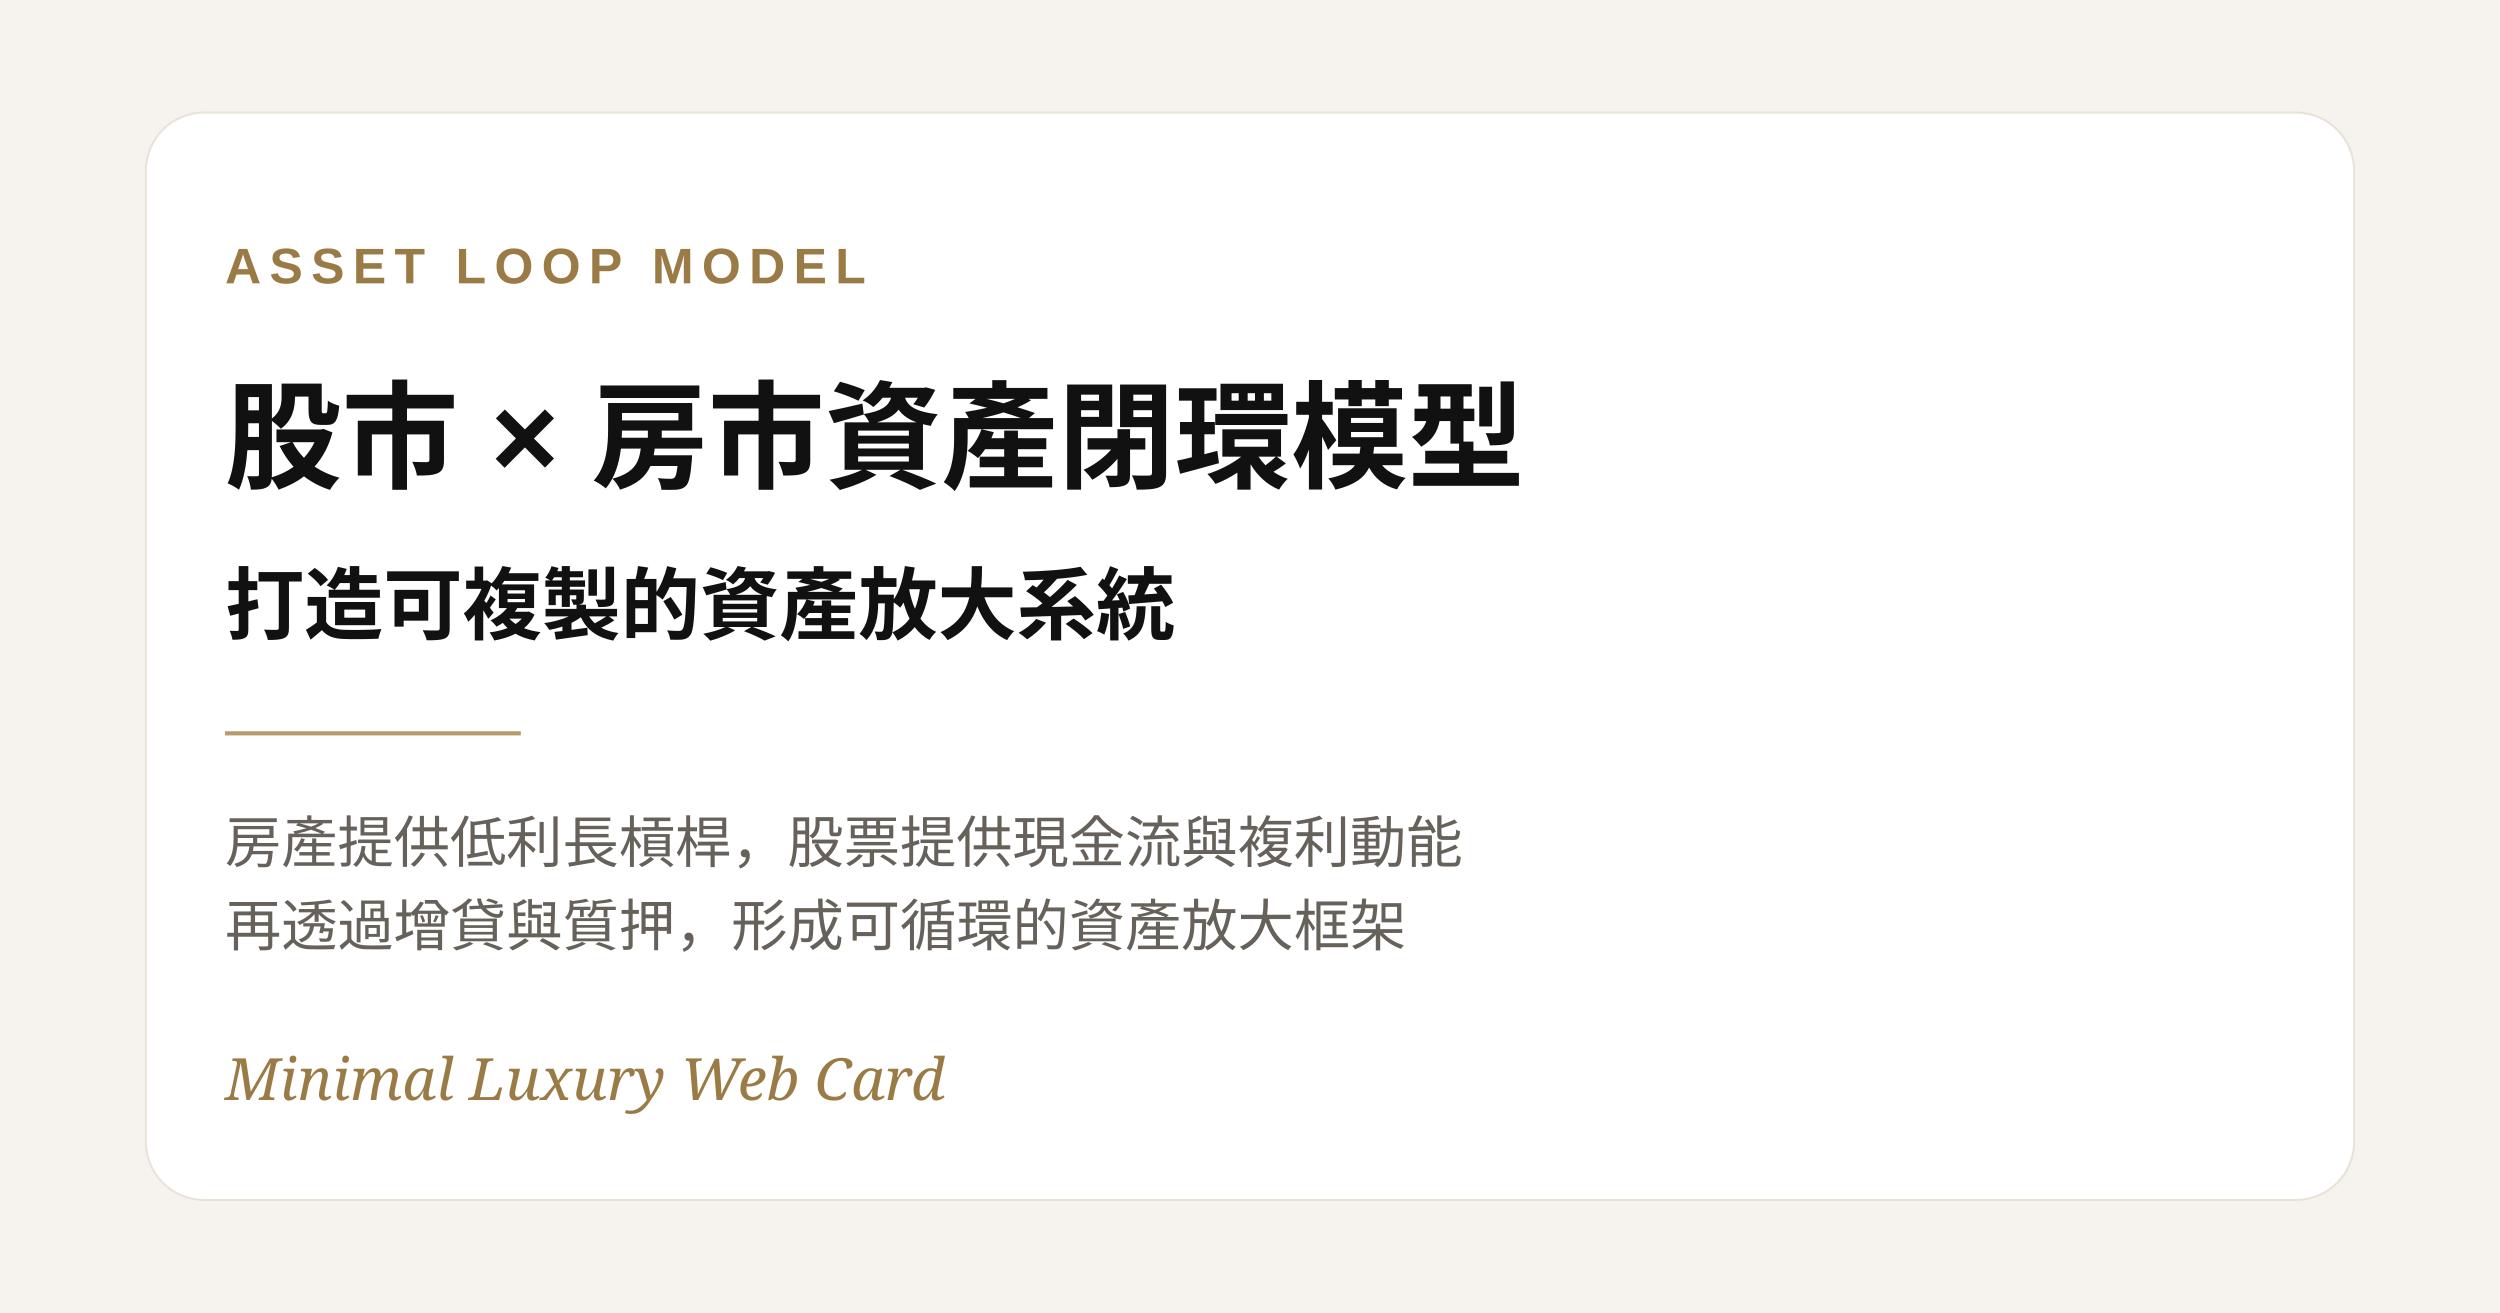
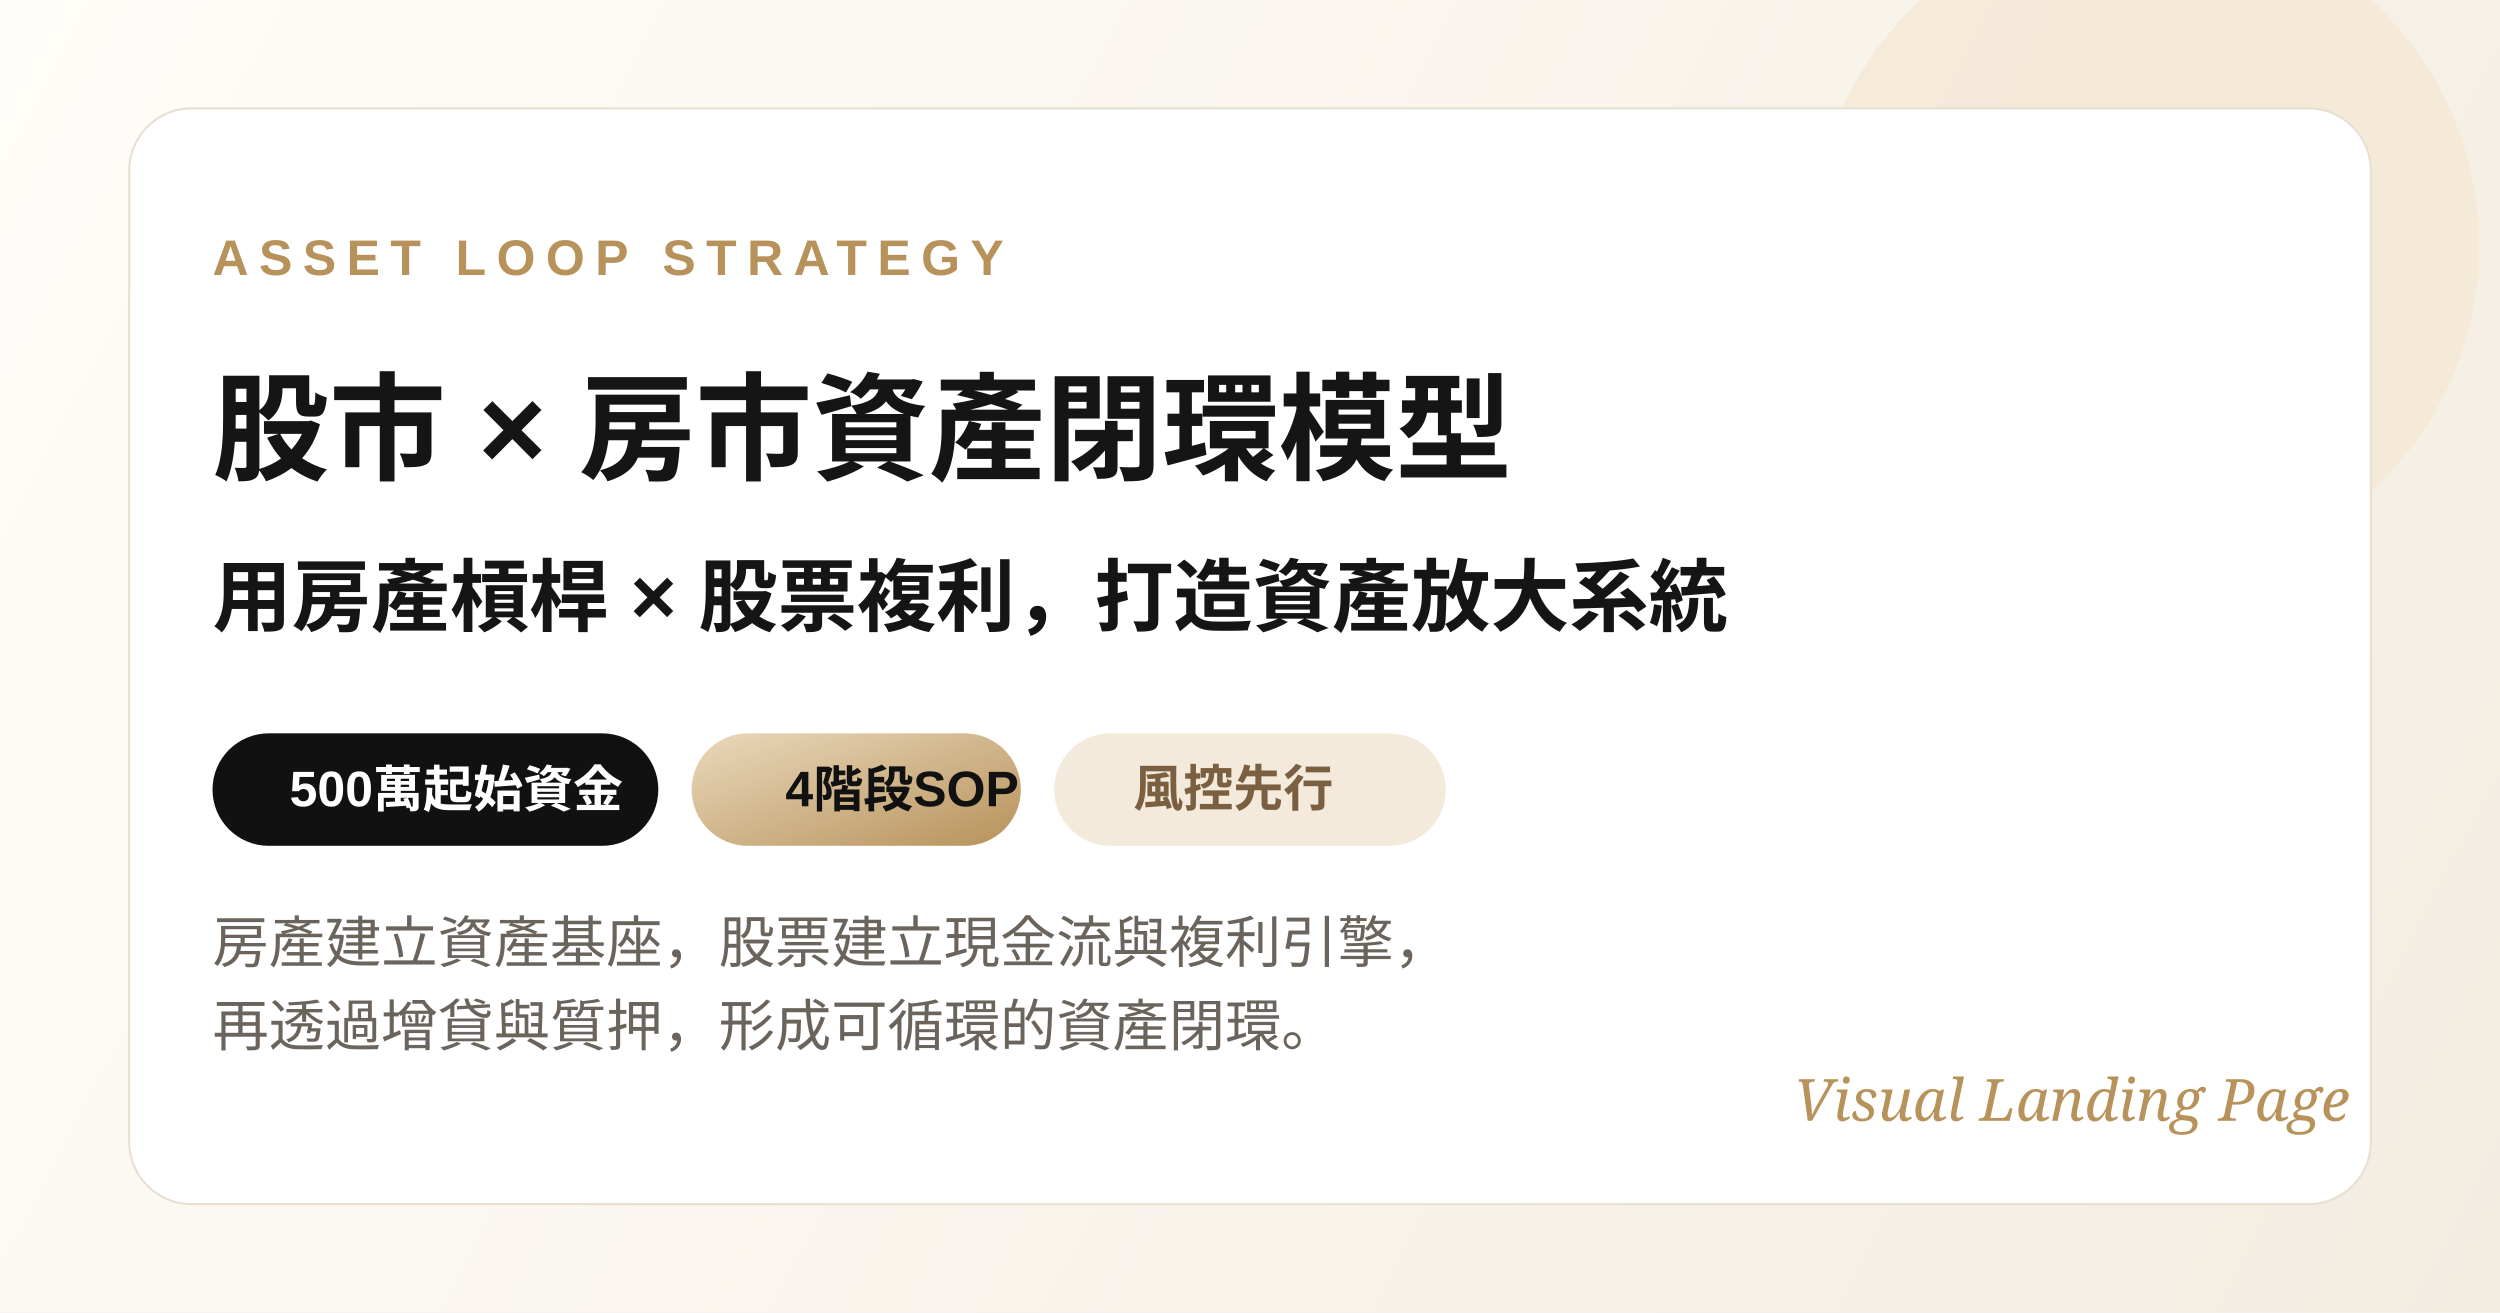
<svg xmlns="http://www.w3.org/2000/svg" width="1200" height="630" viewBox="0 0 1200 630" fill="none">
-   <rect width="1200" height="630" fill="#F6F3EE" />
-   <rect x="70" y="54" width="1060" height="522" rx="28" fill="#FFFFFF" stroke="#E9E2D8" />
-   <text x="108" y="136" fill="#9A7B45" font-family="Arial, Noto Sans TC, sans-serif" font-size="24" font-weight="700" letter-spacing="4">ASSET LOOP MODEL</text>
-   <text x="108" y="230" fill="#111111" font-family="Arial, Noto Sans TC, sans-serif" font-size="56" font-weight="800">股市 × 房市資產閉環模型</text>
-   <text x="108" y="304" fill="#111111" font-family="Arial, Noto Sans TC, sans-serif" font-size="38" font-weight="700">打造可複製的資產放大系統</text>
-   <line x1="108" y1="352" x2="250" y2="352" stroke="#B79B6C" stroke-width="2" />
-   <text x="108" y="414" fill="#66615A" font-family="Arial, Noto Sans TC, sans-serif" font-size="27" font-weight="500">房產提供低利長槓桿，股票提供現金流與複利動能</text>
-   <text x="108" y="454" fill="#66615A" font-family="Arial, Noto Sans TC, sans-serif" font-size="27" font-weight="500">再透過增貸與質押，形成可循環的資產放大框架</text>
-   <text x="108" y="528" fill="#9A7B45" font-family="Georgia, serif" font-size="28" font-style="italic">Minimal Luxury Web Card</text>
+   <defs>
+     <linearGradient id="bg" x1="0" y1="0" x2="1200" y2="630" gradientUnits="userSpaceOnUse">
+       <stop stop-color="#FFFDF9" />
+       <stop offset="1" stop-color="#F3ECE1" />
+     </linearGradient>
+     <linearGradient id="gold" x1="0" y1="0" x2="1" y2="1">
+       <stop stop-color="#EAD9BC" />
+       <stop offset="1" stop-color="#B7925B" />
+     </linearGradient>
+   </defs>
+   <rect width="1200" height="630" fill="url(#bg)" />
+   <circle cx="1030" cy="118" r="160" fill="#F4E6CF" fill-opacity="0.65" />
+   <rect x="62" y="52" width="1076" height="526" rx="30" fill="#FFFFFF" stroke="#E8DFD2" />
+   <text x="102" y="132" fill="#B7925B" font-family="Arial, Noto Sans TC, sans-serif" font-size="24" font-weight="800" letter-spacing="5">ASSET LOOP STRATEGY</text>
+   <text x="102" y="226" fill="#151515" font-family="Arial, Noto Sans TC, sans-serif" font-size="56" font-weight="800">股市 × 房市資產閉環模型</text>
+   <text x="102" y="300" fill="#151515" font-family="Arial, Noto Sans TC, sans-serif" font-size="38" font-weight="700">用房產槓桿 × 股票複利，打造資產放大系統</text>
+   <rect x="102" y="352" width="214" height="54" rx="27" fill="#111111" />
+   <text x="139" y="387" fill="#FFFFFF" font-family="Arial, Noto Sans TC, sans-serif" font-size="24" font-weight="800">500萬起始資金</text>
+   <rect x="332" y="352" width="158" height="54" rx="27" fill="url(#gold)" />
+   <text x="377" y="387" fill="#111111" font-family="Arial, Noto Sans TC, sans-serif" font-size="24" font-weight="800">4階段SOP</text>
+   <rect x="506" y="352" width="188" height="54" rx="27" fill="#F4EADC" />
+   <text x="544" y="387" fill="#7A6040" font-family="Arial, Noto Sans TC, sans-serif" font-size="24" font-weight="800">風控先行</text>
+   <text x="102" y="462" fill="#6B645C" font-family="Arial, Noto Sans TC, sans-serif" font-size="27" font-weight="500">房產建立資產基座，股票建立現金流與複利引擎，</text>
+   <text x="102" y="502" fill="#6B645C" font-family="Arial, Noto Sans TC, sans-serif" font-size="27" font-weight="500">再透過增貸與質押，形成可循環的資產閉環。</text>
+   <text x="861" y="538" fill="#B7925B" font-family="Georgia, serif" font-size="28" font-style="italic">Visual Landing Page</text>
</svg>
